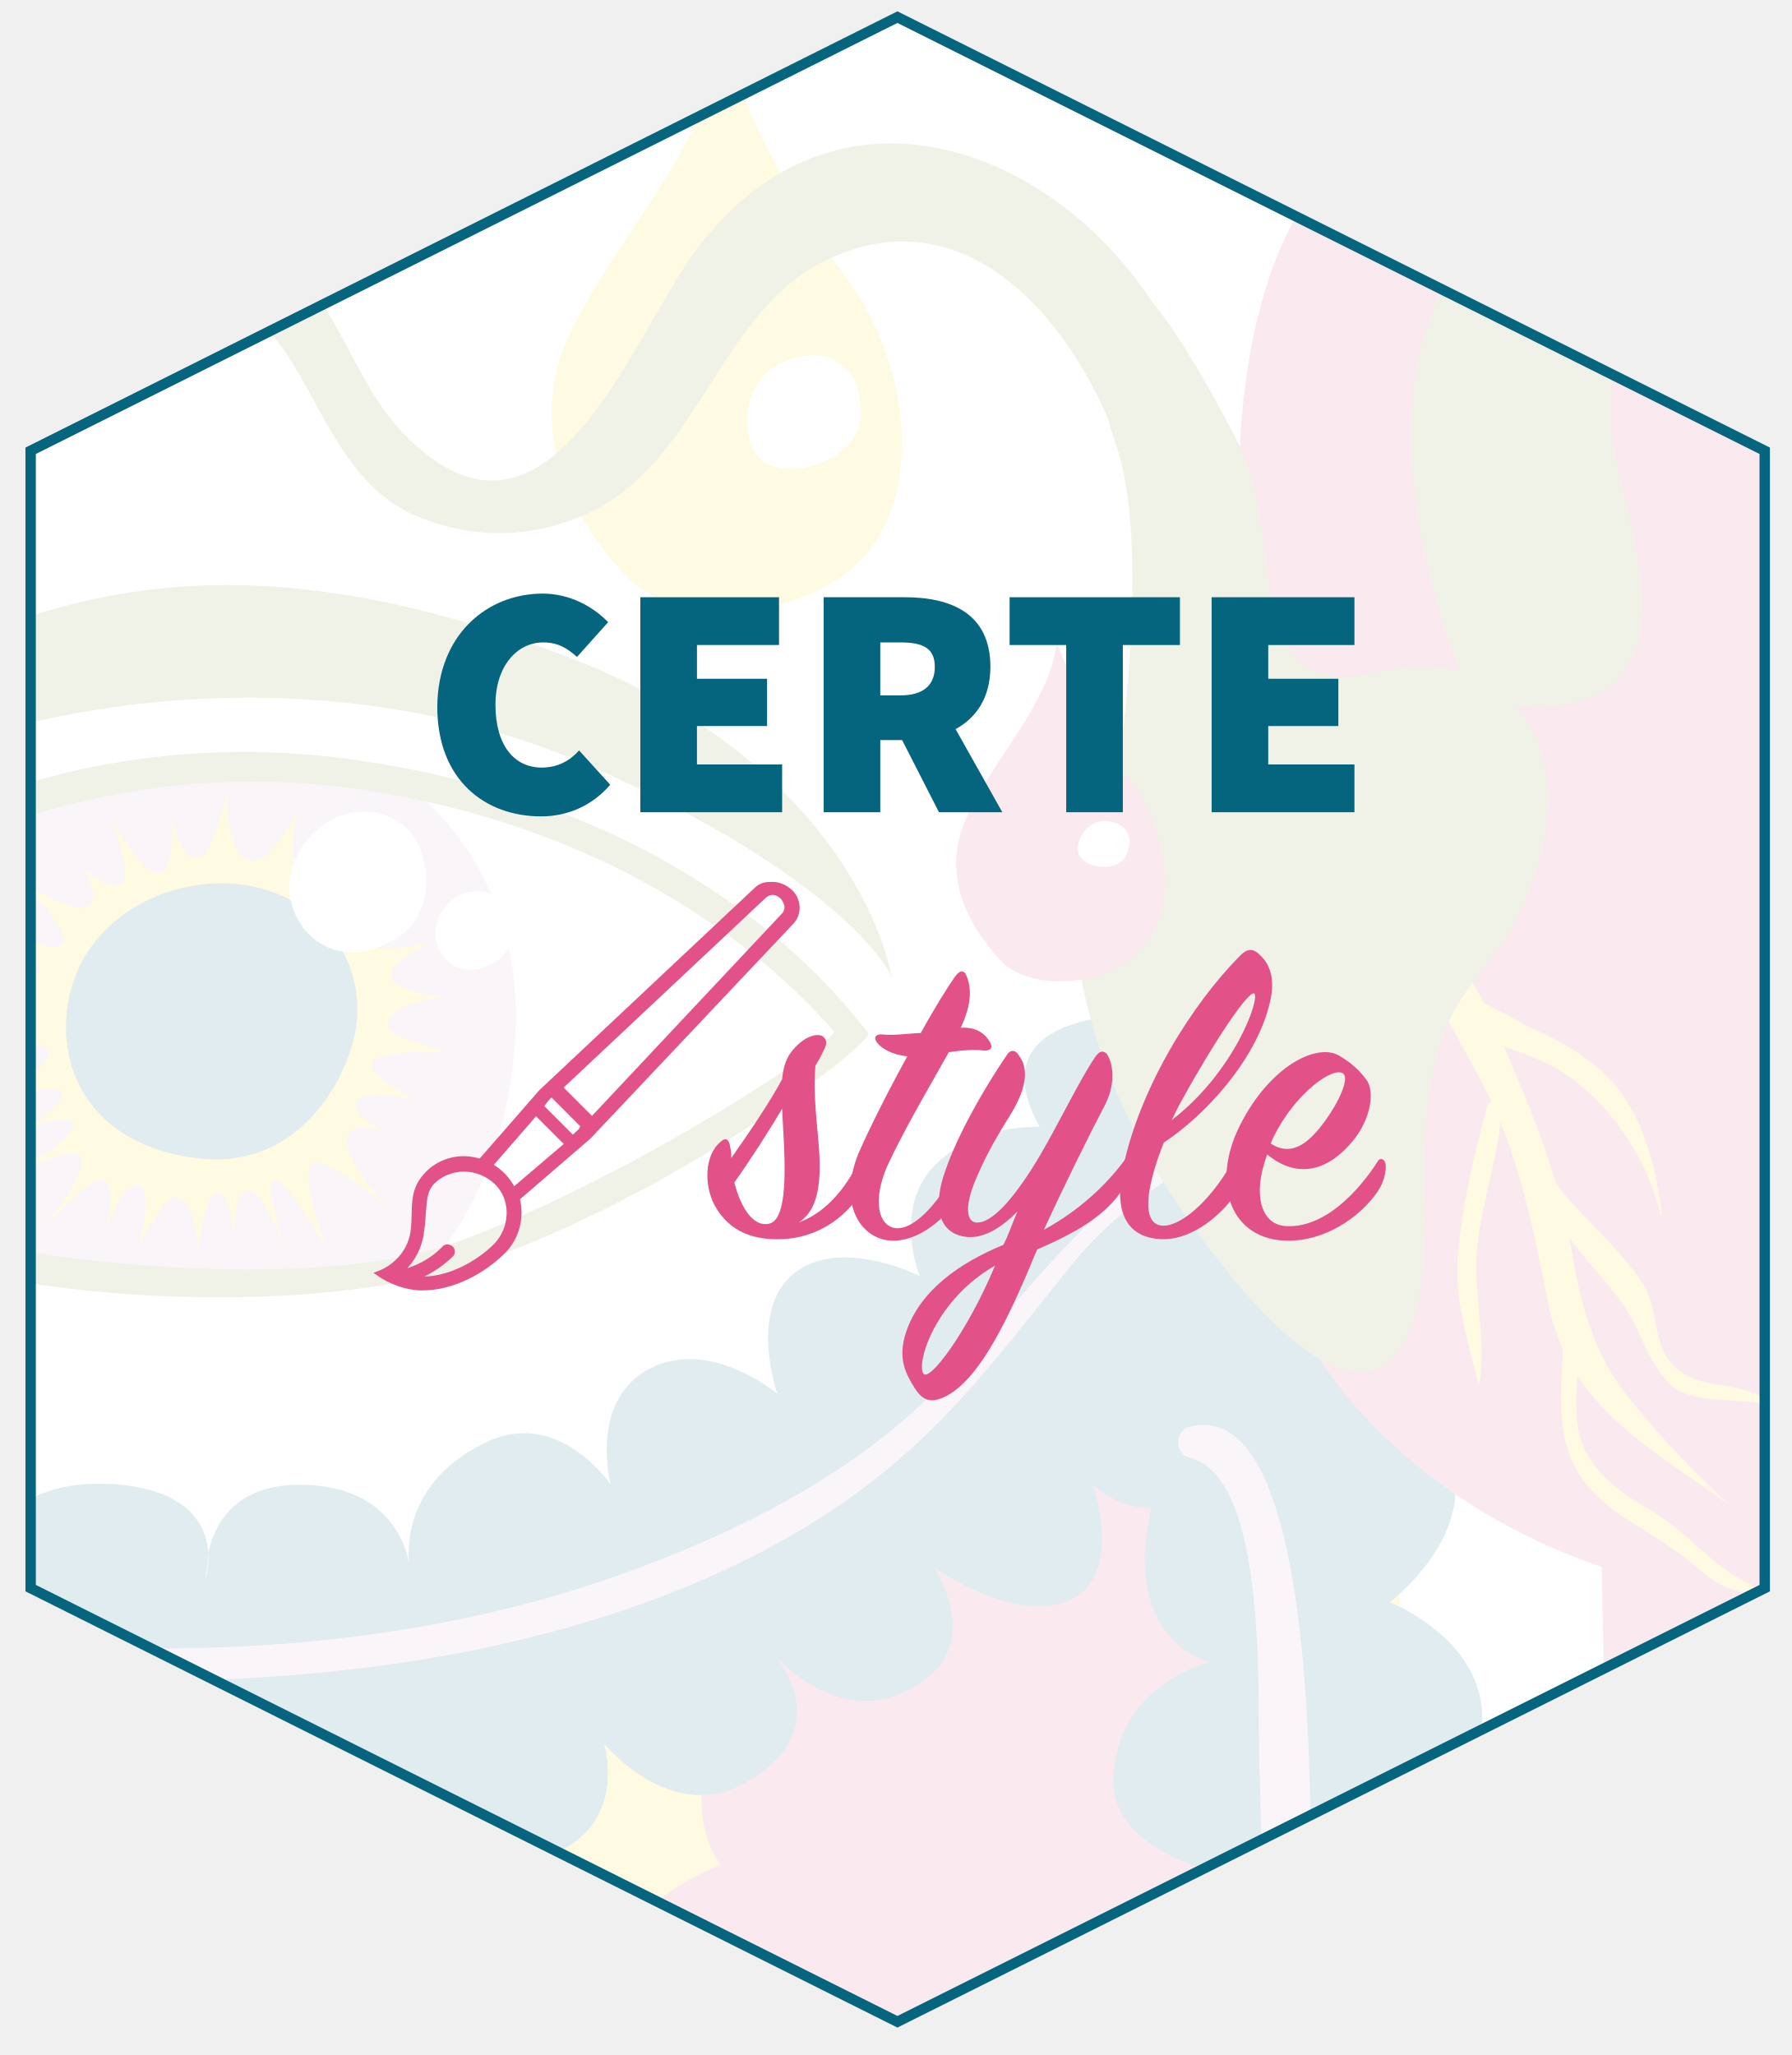
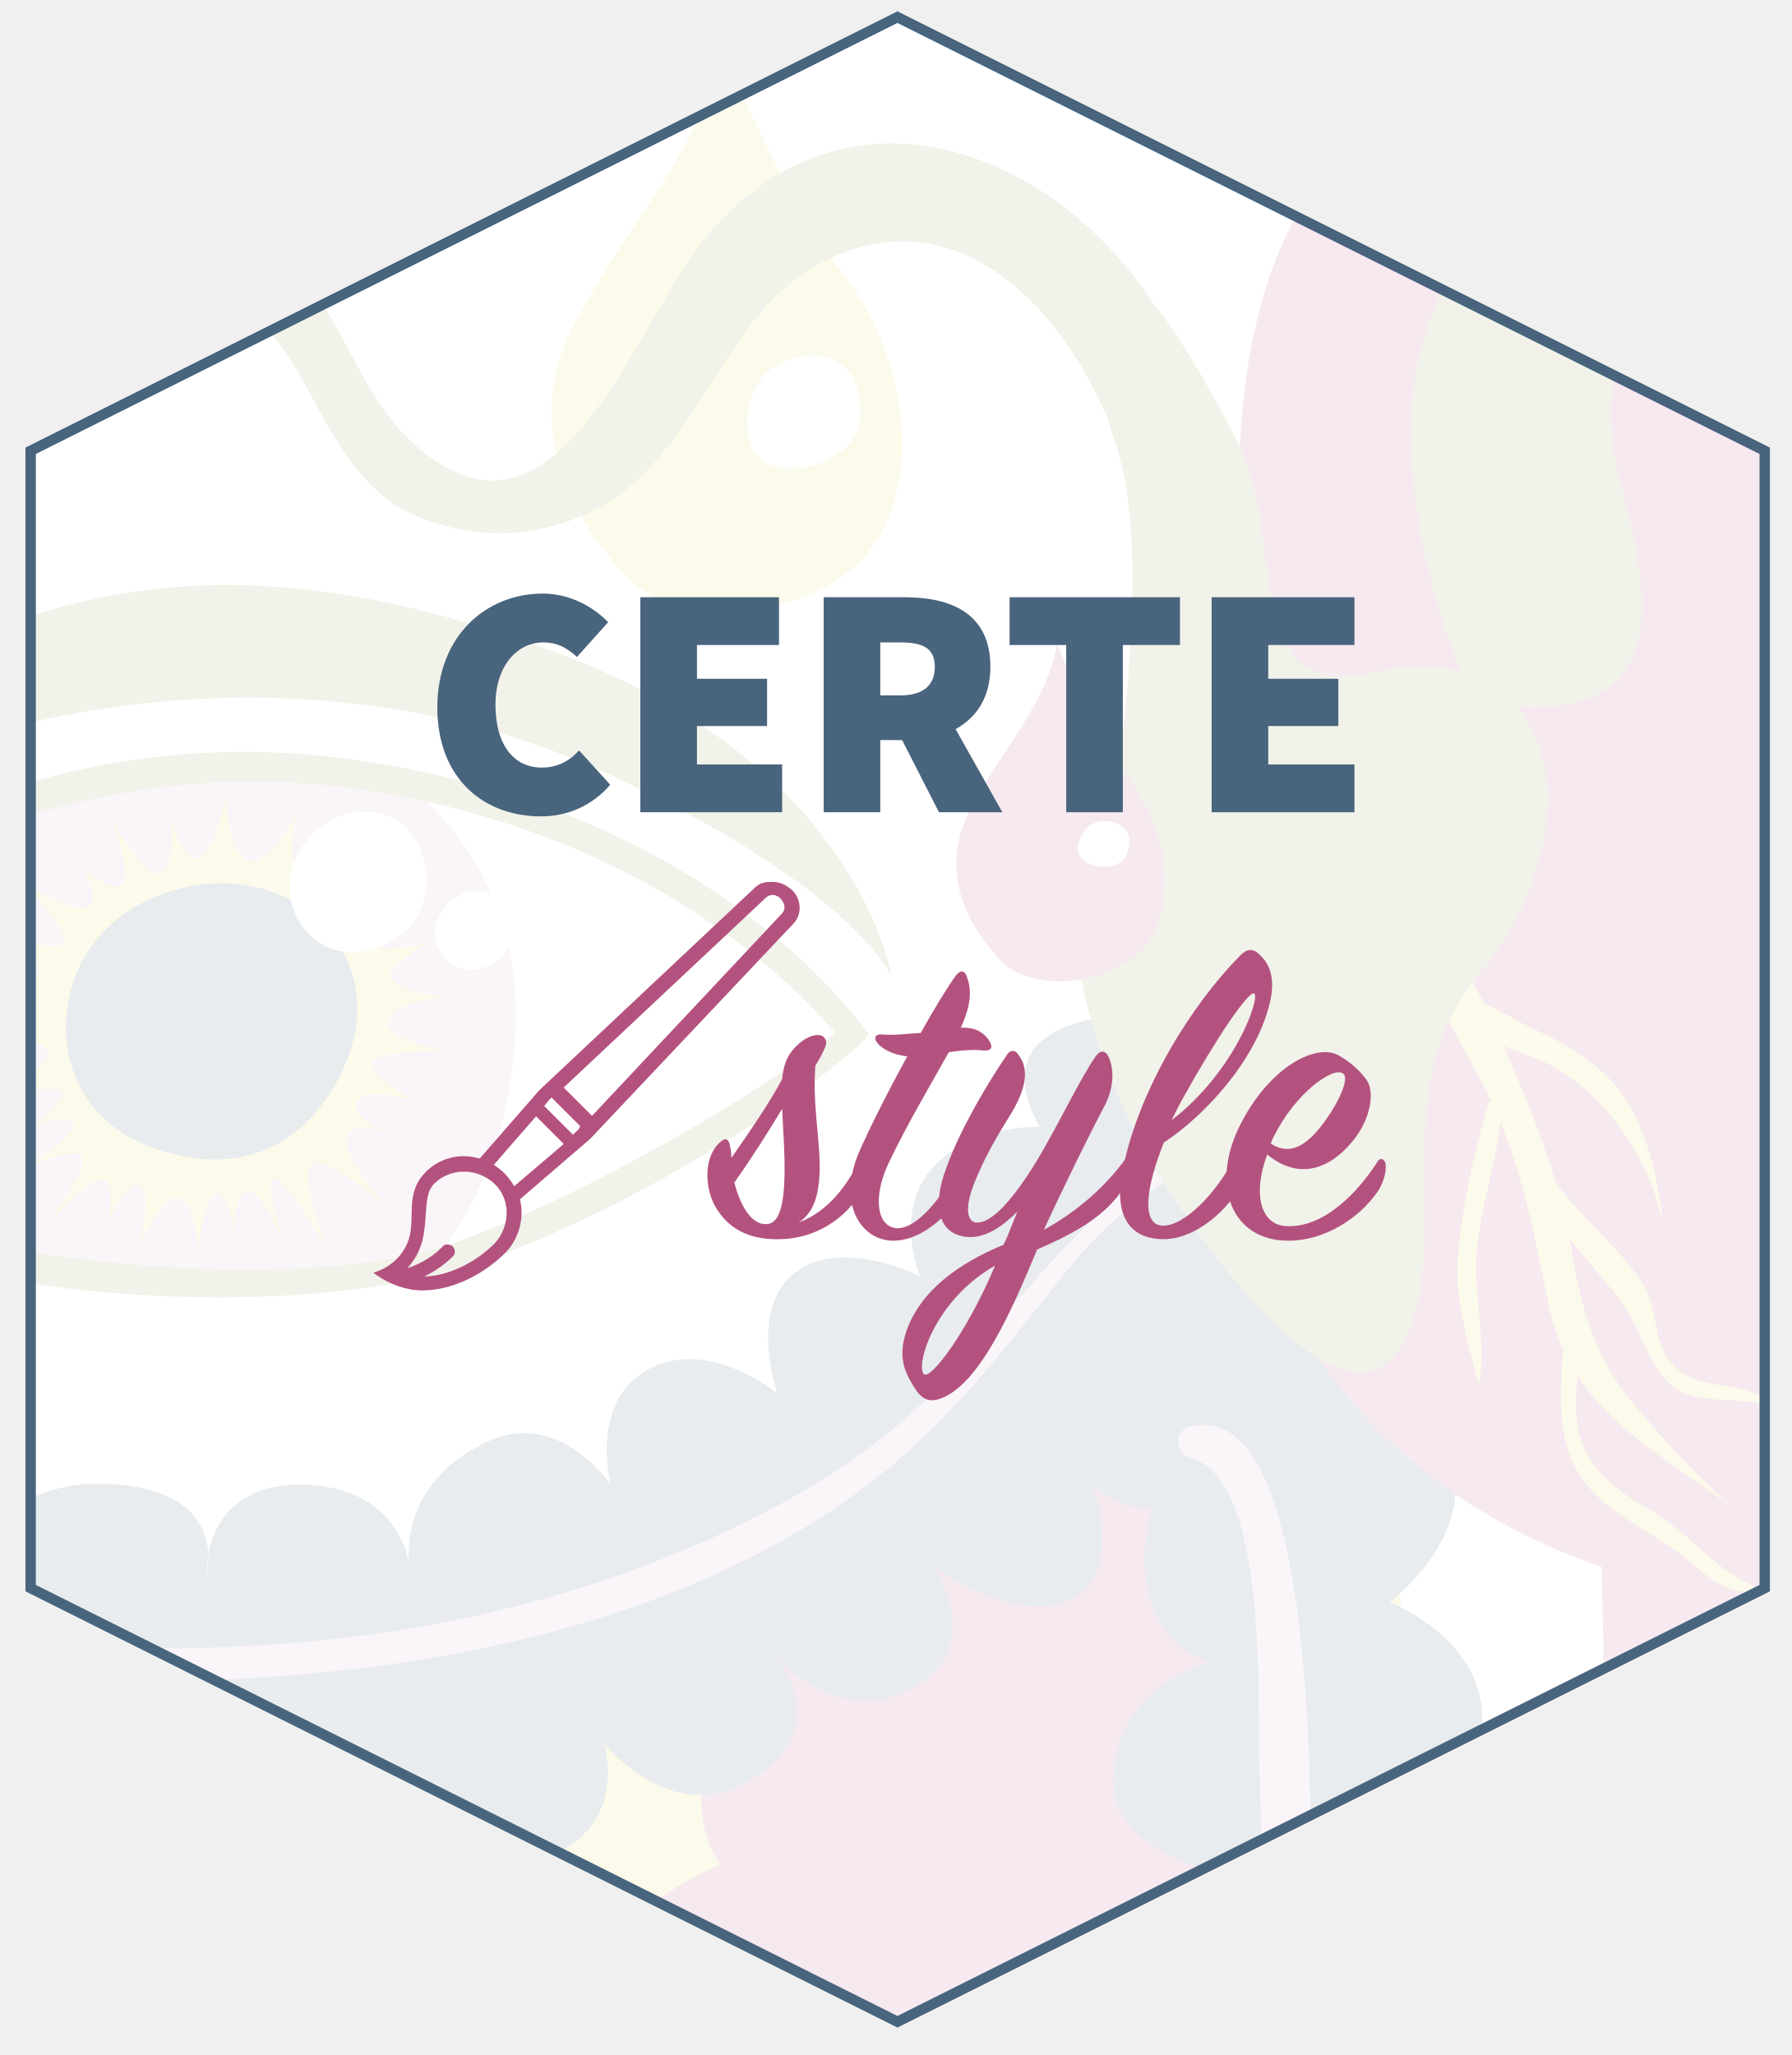
<svg xmlns="http://www.w3.org/2000/svg" xmlns:xlink="http://www.w3.org/1999/xlink" version="1.1" id="Layer_1" x="0px" y="0px" viewBox="0 0 345 395.7" style="enable-background:new 0 0 345 395.7;" xml:space="preserve">
  <style type="text/css">
	.st0{fill:#FFFFFF;}
	.st1{clip-path:url(#SVGID_4_);}
- 	.st2{clip-path:url(#SVGID_6_);fill:#E25289;}
- 	.st3{clip-path:url(#SVGID_8_);fill:#E25289;}
- 	.st4{clip-path:url(#SVGID_10_);fill:#FCE31B;}
- 	.st5{clip-path:url(#SVGID_12_);fill:#E25289;}
- 	.st6{clip-path:url(#SVGID_14_);fill:#05647E;}
- 	.st7{clip-path:url(#SVGID_16_);fill:#05647E;}
+ 	.st2{clip-path:url(#SVGID_6_);fill:#B4527F;}
+ 	.st3{clip-path:url(#SVGID_8_);fill:#B4527F;}
+ 	.st4{clip-path:url(#SVGID_10_);fill:#E4D559;}
+ 	.st5{clip-path:url(#SVGID_12_);fill:#B4527F;}
+ 	.st6{clip-path:url(#SVGID_14_);fill:#49647D;}
+ 	.st7{clip-path:url(#SVGID_16_);fill:#49647D;}
	.st8{clip-path:url(#SVGID_18_);fill:#D5B1D3;}
- 	.st9{clip-path:url(#SVGID_20_);fill:#FCE31B;}
- 	.st10{clip-path:url(#SVGID_22_);fill:#E25289;}
- 	.st11{clip-path:url(#SVGID_24_);fill:#FCE31B;}
+ 	.st9{clip-path:url(#SVGID_20_);fill:#E4D559;}
+ 	.st10{clip-path:url(#SVGID_22_);fill:#B4527F;}
+ 	.st11{clip-path:url(#SVGID_24_);fill:#E4D559;}
	.st12{clip-path:url(#SVGID_26_);fill:#FFFFFF;}
- 	.st13{clip-path:url(#SVGID_28_);fill:#05647E;}
+ 	.st13{clip-path:url(#SVGID_28_);fill:#49647D;}
	.st14{clip-path:url(#SVGID_30_);fill:#FFFFFF;}
	.st15{clip-path:url(#SVGID_32_);fill:#FFFFFF;}
- 	.st16{clip-path:url(#SVGID_34_);fill:#FCE31B;}
- 	.st17{clip-path:url(#SVGID_36_);fill:#FCE31B;}
- 	.st18{clip-path:url(#SVGID_38_);fill:#FCE31B;}
- 	.st19{clip-path:url(#SVGID_40_);fill:#FCE31B;}
- 	.st20{clip-path:url(#SVGID_42_);fill:#FCE31B;}
- 	.st21{clip-path:url(#SVGID_44_);fill:#849741;}
- 	.st22{clip-path:url(#SVGID_46_);fill:#849741;}
- 	.st23{clip-path:url(#SVGID_48_);fill:#849741;}
- 	.st24{clip-path:url(#SVGID_50_);fill:#05647E;}
- 	.st25{clip-path:url(#SVGID_52_);fill:#05647E;}
- 	.st26{clip-path:url(#SVGID_54_);fill:#05647E;}
+ 	.st16{clip-path:url(#SVGID_34_);fill:#E4D559;}
+ 	.st17{clip-path:url(#SVGID_36_);fill:#E4D559;}
+ 	.st18{clip-path:url(#SVGID_38_);fill:#E4D559;}
+ 	.st19{clip-path:url(#SVGID_40_);fill:#E4D559;}
+ 	.st20{clip-path:url(#SVGID_42_);fill:#E4D559;}
+ 	.st21{clip-path:url(#SVGID_44_);fill:#93984C;}
+ 	.st22{clip-path:url(#SVGID_46_);fill:#93984C;}
+ 	.st23{clip-path:url(#SVGID_48_);fill:#93984C;}
+ 	.st24{clip-path:url(#SVGID_50_);fill:#49647D;}
+ 	.st25{clip-path:url(#SVGID_52_);fill:#49647D;}
+ 	.st26{clip-path:url(#SVGID_54_);fill:#49647D;}
	.st27{clip-path:url(#SVGID_56_);fill:#D5B1D3;}
	.st28{clip-path:url(#SVGID_58_);fill:#D5B1D3;}
- 	.st29{clip-path:url(#SVGID_60_);fill:#849741;}
- 	.st30{clip-path:url(#SVGID_62_);fill:#E25289;}
+ 	.st29{clip-path:url(#SVGID_60_);fill:#93984C;}
+ 	.st30{clip-path:url(#SVGID_62_);fill:#B4527F;}
	.st31{clip-path:url(#SVGID_64_);fill:#FFFFFF;}
	.st32{display:none;}
	.st33{display:inline;}
	.st34{display:none;opacity:0.9;clip-path:url(#SVGID_66_);fill:#FFFFFF;enable-background:new    ;}
	.st35{opacity:0.875;clip-path:url(#SVGID_68_);fill:#FFFFFF;enable-background:new    ;}
- 	.st36{fill:none;stroke:#05647E;stroke-width:2;stroke-miterlimit:10;}
- 	.st37{fill:#05647E;}
- 	.st38{fill-rule:evenodd;clip-rule:evenodd;fill:#E25289;stroke:#E25289;stroke-width:0.75;stroke-miterlimit:10;}
- 	.st39{fill:#E25289;}
+ 	.st36{fill:none;stroke:#49647D;stroke-width:2;stroke-miterlimit:10;}
+ 	.st37{fill:#49647D;}
+ 	.st38{fill-rule:evenodd;clip-rule:evenodd;fill:#B4527F;stroke:#B4527F;stroke-width:0.75;stroke-miterlimit:10;}
+ 	.st39{fill:#B4527F;}
</style>
  <g>
    <g>
      <polygon id="SVGID_1_" class="st0" points="172.8,3.3 339.8,86.8 339.8,305.8 172.8,389.3 5.9,305.8 5.9,86.8   " />
    </g>
    <g>
      <g>
        <g>
          <defs>
            <polygon id="SVGID_3_" points="172.8,3.3 339.8,86.8 339.8,305.8 172.8,389.3 5.9,305.8 5.9,86.8      " />
          </defs>
          <clipPath id="SVGID_4_">
            <use xlink:href="#SVGID_3_" style="overflow:visible;" />
          </clipPath>
          <g id="logo" class="st1">
            <g>
              <g>
                <g>
                  <defs>
                    <rect id="SVGID_5_" x="3.9" y="14.4" width="337.3" height="386" />
                  </defs>
                  <clipPath id="SVGID_6_">
                    <use xlink:href="#SVGID_5_" style="overflow:visible;" />
                  </clipPath>
                  <path class="st2" d="M306.1,19.6" />
                </g>
              </g>
            </g>
            <g>
              <g>
                <g>
                  <defs>
                    <rect id="SVGID_7_" x="3.9" y="14.4" width="337.3" height="386" />
                  </defs>
                  <clipPath id="SVGID_8_">
                    <use xlink:href="#SVGID_7_" style="overflow:visible;" />
                  </clipPath>
                  <path class="st3" d="M306.1,19.6c0.7,3.3,5.8,3.2,6.6,0" />
                </g>
              </g>
            </g>
            <g>
              <g>
                <g>
                  <defs>
                    <rect id="SVGID_9_" x="3.9" y="14.4" width="337.3" height="386" />
                  </defs>
                  <clipPath id="SVGID_10_">
                    <use xlink:href="#SVGID_9_" style="overflow:visible;" />
                  </clipPath>
                  <path class="st4" d="M254.3,271.6c-26.4-12.8-106.2,18.5-135.2,26.2C93.7,304.6,49.7,329.2,3.9,328v62.1h266.3          C269.8,344.1,276.1,282.1,254.3,271.6" />
                </g>
              </g>
            </g>
            <g>
              <g>
                <g>
                  <defs>
                    <rect id="SVGID_11_" x="3.9" y="14.4" width="337.3" height="386" />
                  </defs>
                  <clipPath id="SVGID_12_">
                    <use xlink:href="#SVGID_11_" style="overflow:visible;" />
                  </clipPath>
                  <path class="st5" d="M222.7,266.2c-35.1-20.8-96.2-3.3-73.9,52c0,0-22.3,22.3-10.1,40.9c-10.7,4.2-23.1,14-33.5,31.1h8.1          h35.2h94.8C257.4,344.2,253.4,284.4,222.7,266.2" />
                </g>
              </g>
            </g>
            <g>
              <g>
                <g>
                  <defs>
                    <rect id="SVGID_13_" x="3.9" y="14.4" width="337.3" height="386" />
                  </defs>
                  <clipPath id="SVGID_14_">
                    <use xlink:href="#SVGID_13_" style="overflow:visible;" />
                  </clipPath>
                  <path class="st6" d="M272.7,380.7c0,0,15.5-4.4,12.7-16.9s-12.7-16.2-12.7-16.2s14-4.8,12.6-18.8          c-1.4-13.9-17.7-20.3-17.7-20.3s14.8-11.1,12.4-24.9c-2.3-13.8-17.8-14.7-17.8-14.7c5.3-6.9,20.2-9.5-6.1-35.1          c-20.6-20-23.3-0.7-30.7,4.4c-7.4,5.1,0,27.5,0,27.5l-5,32.7C219.8,317.6,233,320,233,320s-18.6,4.4-18.6,23.2          c0,12.7,18.9,17.1,18.9,17.1s-20.3,8-16.7,25.9c0.3,1.4,0.6,2.7,1.1,3.9h66.8C281,382.8,272.7,380.7,272.7,380.7" />
                </g>
              </g>
            </g>
            <g>
              <g>
                <g>
                  <defs>
                    <rect id="SVGID_15_" x="3.9" y="14.4" width="337.3" height="386" />
                  </defs>
                  <clipPath id="SVGID_16_">
                    <use xlink:href="#SVGID_15_" style="overflow:visible;" />
                  </clipPath>
                  <path class="st7" d="M15.6,352c0,0,7.6,30.7,27.7,1.2c0,0,2.9,13.7,18.8,11.1c20.4-3.4,18.7-16.7,18.7-16.7          s5.2,14,20.5,10.9c20.8-4.1,15-22.8,15-22.8s12.8,15.9,27.4,7.5c16.1-9.3,8-21.4,5.4-24.6c-0.4-0.5-0.7-0.8-0.7-0.8          s0.3,0.3,0.7,0.8c2.7,3,13.4,13.5,26.3,6.6c15-8,4.4-23.4,4.4-23.4s15.6,11.1,26.2,6.3c10.6-4.8,4.4-22.3,4.4-22.3          s12.9,13.4,27-5.9s0-34.3,0-34.3s20.8,6.6,27.9-12.4c7.2-19-21.1-56.5-47.1-37.7c0,0-30.3-0.6-18,21.5          c0,0-12.6-0.7-20.5,7.7c-7.8,8.4-2.6,21-2.6,21s-15.3-7.7-24.2-0.5c-8.9,7.1-3.2,23.2-3.2,23.2s-13-11-24.7-4.8          s-7.4,22.3-7.4,22.3s-9.8-14.6-23.5-8.4c-16,7.3-15.7,20.5-15.3,23.7c0.1,0.5,0.1,0.7,0.1,0.7s0-0.3-0.1-0.7          c-0.5-3.1-3.7-15.3-21.1-15.3c-12.6,0-16.4,7.7-17.6,13.1c0.2,2.8-0.5,4.9-0.5,4.9s-0.1-2.1,0.5-4.9          c-0.3-4.8-3.2-11.7-16.8-13.1C14.1,285,8,287.1,4,289.7v74.1C13,361.1,15.6,352,15.6,352" />
                </g>
              </g>
            </g>
            <g>
              <g>
                <g>
                  <defs>
                    <rect id="SVGID_17_" x="3.9" y="14.4" width="337.3" height="386" />
                  </defs>
                  <clipPath id="SVGID_18_">
                    <use xlink:href="#SVGID_17_" style="overflow:visible;" />
                  </clipPath>
                  <path class="st8" d="M32.8,248.1c3.3,0.2,6.6,0.4,9.8,0.6c9.2,0.2,18.2-0.9,27.2-2.3c1.6-1,3.4-1.6,5.4-1.6          c0.1,0,0.2,0,0.3,0c0.1,0,0.1,0,0.1,0c0.5-0.1,1.1-0.3,1.6-0.5c1.3-0.5,2.6-1,4-1.4c0.9-0.3,1.8-0.5,2.7-0.6          c10.5-12.8,15.4-30.5,15.4-46.9c0-18.9-8.1-33.3-19.3-43c-13.1-2-26.3-4-39.6-3.8c-10.1,0.2-19.9,1.6-29.8,3.7          c-2,0.4-4.4,0.7-6.8,1v91c2.9,0.1,5.7,0.3,8.5,0.8C19.2,246.4,25.9,247.6,32.8,248.1" />
                </g>
              </g>
            </g>
            <g>
              <g>
                <g>
                  <defs>
                    <rect id="SVGID_19_" x="3.9" y="14.4" width="337.3" height="386" />
                  </defs>
                  <clipPath id="SVGID_20_">
                    <use xlink:href="#SVGID_19_" style="overflow:visible;" />
                  </clipPath>
                  <path class="st9" d="M12,210.3c0.7,1.9-6.3,6.8-6.3,6.8s7-2.8,8.3-1c1.6,2.2-9.8,9.2-9.8,9.2s9.9-4.8,11.5-2.6          c1.5,2.2-7,13.6-7,13.6s8.3-9.6,11.1-9.1s0.8,9.1,0.8,9.1s3.4-9.2,6.3-8.1c2.5,1,0,11.3,0,11.3s4.9-9.2,6.9-9          c4.3,0.5,4.3,11,4.3,11s1.1-11.6,3.7-11.8c2.3-0.3,3.2,7.7,3.2,7.7s0.2-7.7,2.6-8.2c2.7-0.6,7.3,11.2,7.3,11.2          s-4-12-2.3-13.3c1.8-1.2,10.3,13.3,10.3,13.3s-5-13-3.1-16s14.8,8.1,14.8,8.1s-9.1-9.9-7.7-13.7c1.1-3.1,6.3-1.2,8.2-0.3          c-2.1-1-7.8-4-6.3-6.5c1.8-3,11.1,0,11.1,0s-9-4.9-8.3-7.3c0.8-2.8,14.6-2.1,14.6-2.1s-11.5-2.9-11.5-5          c0-5,11.5-5.6,11.5-5.6s-9.9-0.6-11.1-4.1c-0.6-2,7.6-6.4,7.6-6.4S72,184,71,181.5c-1.4-3.6,7.6-16.1,7.6-16.1          s-7.7,8-11.7,6.6c-3.9-1.3,1.1-15.7,1.1-15.7s-6.5,13.1-9.8,11.3s-1.5-7.1-1-11.3c0,0-5.6,11.3-9.6,9.3s-4-12.9-4-12.9          s-2.3,11.7-5.4,12.5c-3.1,0.8-5.2-7.5-5.2-7.5s0.8,10-2.3,10.5c-3,0.5-9.3-10.5-9.3-10.5s4,10.5,2.3,12.5          c-1.8,2-7.6-2.8-7.6-2.8s3.3,5.3,1,7.1s-12.3-4.3-12.3-4.3s9.1,9.6,7.3,11.6c-1.1,1.2-5.2-0.1-8.1-1.3v1.6          c1.8,1.9,3.7,4.1,3.4,5.1c-0.2,0.7-1.7,1.1-3.4,1.5v2.7c1.7,0.6,3.1,1.3,3.1,1.8c-0.1,0.7-1.4,1.5-3.1,2.2v4.6          c2.9,0.6,5.3,1.5,5.3,2.7c0.1,1.8-2.4,3.7-5.3,5.3v2.2C7.9,209.6,11.6,209.3,12,210.3" />
                </g>
              </g>
            </g>
            <g>
              <g>
                <g>
                  <defs>
                    <rect id="SVGID_21_" x="3.9" y="14.4" width="337.3" height="386" />
                  </defs>
                  <clipPath id="SVGID_22_">
                    <use xlink:href="#SVGID_21_" style="overflow:visible;" />
                  </clipPath>
                  <path class="st10" d="M237.3,19.2c4.2,7.6,7.9,15.3,12.2,22.6c-13.4,23.9-10.7,58.9-10.7,58.9c7.4,62.8,43,69.4,43,69.4          c2.9,28.4-35,76.3-35,76.3c5.3,18.9,27.4,43.8,61.6,55.3c0.3,13.8,1.1,49.4,1.5,88.4h31.2V60.6          C330.7,38.3,308.2,20.5,286,20" />
                </g>
              </g>
            </g>
            <g>
              <g>
                <g>
                  <defs>
                    <rect id="SVGID_23_" x="3.9" y="14.4" width="337.3" height="386" />
                  </defs>
                  <clipPath id="SVGID_24_">
                    <use xlink:href="#SVGID_23_" style="overflow:visible;" />
                  </clipPath>
                  <path class="st11" d="M138.8,8.6c0,0,11.3,28.6,23.2,43.6s16.1,38.9,6,53s-37.4,16.7-47.7,5.5s-19.8-28.3-10-47.7          C120.2,43.6,135.9,28.2,138.8,8.6" />
                </g>
              </g>
            </g>
            <g>
              <g>
                <g>
                  <defs>
                    <rect id="SVGID_25_" x="3.9" y="14.4" width="337.3" height="386" />
                  </defs>
                  <clipPath id="SVGID_26_">
                    <use xlink:href="#SVGID_25_" style="overflow:visible;" />
                  </clipPath>
                  <path class="st12" d="M150,70.1c-7.8,3.9-7.8,16.6-2.2,19.2c7,3.2,17.4-2.1,17.9-8.6C166.4,70.1,158.9,65.7,150,70.1" />
                </g>
              </g>
            </g>
            <g>
              <g>
                <g>
                  <defs>
                    <rect id="SVGID_27_" x="3.9" y="14.4" width="337.3" height="386" />
                  </defs>
                  <clipPath id="SVGID_28_">
                    <use xlink:href="#SVGID_27_" style="overflow:visible;" />
                  </clipPath>
                  <path class="st13" d="M52,171.6c-13.7-4.8-33.9,1.9-38.4,19.2c-3.7,14.5,3.9,30.1,25,32.3c17,1.8,26.7-12,29.5-23          C70.9,189.1,65.5,176.3,52,171.6" />
                </g>
              </g>
            </g>
            <g>
              <g>
                <g>
                  <defs>
                    <rect id="SVGID_29_" x="3.9" y="14.4" width="337.3" height="386" />
                  </defs>
                  <clipPath id="SVGID_30_">
                    <use xlink:href="#SVGID_29_" style="overflow:visible;" />
                  </clipPath>
                  <path class="st14" d="M66.9,156.7c-6.9,1.7-13.3,9.9-10.5,18.2c2.4,6.9,9.7,11.2,18.9,6.4c7.4-3.9,7.7-12.1,5.8-17.4          C79.4,158.8,73.7,155,66.9,156.7" />
                </g>
              </g>
            </g>
            <g>
              <g>
                <g>
                  <defs>
                    <rect id="SVGID_31_" x="3.9" y="14.4" width="337.3" height="386" />
                  </defs>
                  <clipPath id="SVGID_32_">
                    <use xlink:href="#SVGID_31_" style="overflow:visible;" />
                  </clipPath>
                  <path class="st15" d="M90.1,171.8c-3.9,1-7.5,5.6-5.9,10.2c1.3,3.9,5.4,6.3,10.6,3.6c4.2-2.2,4.3-6.8,3.3-9.7          C97,173,93.9,170.9,90.1,171.8" />
                </g>
              </g>
            </g>
            <g>
              <g>
                <g>
                  <defs>
                    <rect id="SVGID_33_" x="3.9" y="14.4" width="337.3" height="386" />
                  </defs>
                  <clipPath id="SVGID_34_">
                    <use xlink:href="#SVGID_33_" style="overflow:visible;" />
                  </clipPath>
                  <path class="st16" d="M332.8,289.6c-6.7-6.1-12.8-12.7-18.6-19.7c-7.2-8.6-9.8-18.3-11.6-29.2c-1.9-11.4-5.9-22.4-10.4-33          c-3.9-9.2-8.3-21-16.1-27.6c-1.5-1.3-3.6,0.2-3.1,2c2.9,11.8,11.3,22.5,15.9,33.9c4.6,11.4,6.8,22.9,9.2,34.9          c4.1,20.1,19.5,27.7,34.6,38.7C332.8,289.8,332.9,289.7,332.8,289.6" />
                </g>
              </g>
            </g>
            <g>
              <g>
                <g>
                  <defs>
                    <rect id="SVGID_35_" x="3.9" y="14.4" width="337.3" height="386" />
                  </defs>
                  <clipPath id="SVGID_36_">
                    <use xlink:href="#SVGID_35_" style="overflow:visible;" />
                  </clipPath>
                  <path class="st17" d="M320,233.8c-1.2-9.7-4.1-21.2-12-27.9c-3.6-3.1-7.4-5.3-11.7-7.3c-5.2-2.4-10.1-5.6-15.4-7.7          c-1.8-0.7-3.4,1-2.4,2.7c3.5,6.1,11.9,7.9,17.9,10.5c11.3,4.8,20.7,17.8,23.3,29.8C319.7,234,320,233.9,320,233.8" />
                </g>
              </g>
            </g>
            <g>
              <g>
                <g>
                  <defs>
                    <rect id="SVGID_37_" x="3.9" y="14.4" width="337.3" height="386" />
                  </defs>
                  <clipPath id="SVGID_38_">
                    <use xlink:href="#SVGID_37_" style="overflow:visible;" />
                  </clipPath>
                  <path class="st18" d="M294.5,220c0.4,12.5,10.3,21,17.4,30.3c3.9,5.1,4.9,11.2,9.4,16c3.8,4.1,12.9,2.9,17.5,3.9          c0.7,0.2,1.1-0.9,0.4-1.2c-5.9-3.4-12.7-0.9-17.7-6.9c-3.2-3.9-2.3-10.5-5.1-14.8c-6.5-9.9-16.8-16.2-21.5-27.4          C294.8,219.7,294.5,219.8,294.5,220" />
                </g>
              </g>
            </g>
            <g>
              <g>
                <g>
                  <defs>
                    <rect id="SVGID_39_" x="3.9" y="14.4" width="337.3" height="386" />
                  </defs>
                  <clipPath id="SVGID_40_">
                    <use xlink:href="#SVGID_39_" style="overflow:visible;" />
                  </clipPath>
                  <path class="st19" d="M301.1,256.5c-0.5,13.4-2.9,24.7,9,33.8c5.2,4,11,6.6,16,11c3.2,2.8,6.6,5.4,10.9,5.2          c0.7,0,0.9-1,0.3-1.3c-7.2-3.1-12.1-10-19-14.1c-4.8-2.8-9-5.4-12.1-10.1c-4.8-7.1-1.7-16.8-2-24.7          C304.1,254.3,301.2,254.6,301.1,256.5" />
                </g>
              </g>
            </g>
            <g>
              <g>
                <g>
                  <defs>
                    <rect id="SVGID_41_" x="3.9" y="14.4" width="337.3" height="386" />
                  </defs>
                  <clipPath id="SVGID_42_">
                    <use xlink:href="#SVGID_41_" style="overflow:visible;" />
                  </clipPath>
                  <path class="st20" d="M284.8,266.7c1.6-9-1.4-18-0.3-27.2c1-8.9,4.3-17.4,4.6-26.4c0.1-1.6-2.3-1.6-2.7-0.2          c-2.6,9.4-4.9,19.4-5.7,29.1c-0.7,8.1,2.1,16.9,4,24.7C284.7,266.7,284.8,266.7,284.8,266.7" />
                </g>
              </g>
            </g>
            <g>
              <g>
                <g>
                  <defs>
                    <rect id="SVGID_43_" x="3.9" y="14.4" width="337.3" height="386" />
                  </defs>
                  <clipPath id="SVGID_44_">
                    <use xlink:href="#SVGID_43_" style="overflow:visible;" />
                  </clipPath>
                  <path class="st21" d="M341.1-22.3c-2.5,1.9-8,5.9-11.4,9C309.1,5.4,286.8,26.4,274.5,64c-9.5,29.1,8,70.8,9.8,71.1          c46.3,8.2,29.3-32.1,26.5-47.9c-4.1-23.4,12.6-52.7,30.3-72.9v-33.7L341.1-22.3z" />
                </g>
              </g>
            </g>
            <g>
              <g>
                <g>
                  <defs>
                    <rect id="SVGID_45_" x="3.9" y="14.4" width="337.3" height="386" />
                  </defs>
                  <clipPath id="SVGID_46_">
                    <use xlink:href="#SVGID_45_" style="overflow:visible;" />
                  </clipPath>
                  <path class="st22" d="M116.8,148.9c47.8,22.1,54.9,39.2,54.9,39.2s-6.2-40.4-63.4-62c-50.3-19-81-14.5-104.3-6.9v20.4          C32.3,132.6,75.6,129.9,116.8,148.9" />
                </g>
              </g>
            </g>
            <g>
              <g>
                <g>
                  <defs>
                    <rect id="SVGID_47_" x="3.9" y="14.4" width="337.3" height="386" />
                  </defs>
                  <clipPath id="SVGID_48_">
                    <use xlink:href="#SVGID_47_" style="overflow:visible;" />
                  </clipPath>
                  <path class="st23" d="M95.1,242.1c38.9-14.4,73.7-42,72.1-43.2c-1.5-1.2-28.3-42.3-98.2-52.5c-24.8-3.6-46.6-0.8-65.1,4.8          v6.4c18.4-5.9,40.6-9.2,65.4-5.6c62.1,9.1,90,45.6,91.3,46.6c1.3,1.1-37.6,27.6-72.2,40.4c-19.7,7.3-54.9,6.6-84.6,1.8v6          C35,251.8,71.7,250.8,95.1,242.1" />
                </g>
              </g>
            </g>
            <g>
              <g>
                <g>
                  <defs>
                    <rect id="SVGID_49_" x="3.9" y="14.4" width="337.3" height="386" />
                  </defs>
                  <clipPath id="SVGID_50_">
                    <use xlink:href="#SVGID_49_" style="overflow:visible;" />
                  </clipPath>
                  <path class="st24" d="M39.5,303.7c0,0,0.7-2.1,0.5-4.9C39.4,301.6,39.5,303.7,39.5,303.7" />
                </g>
              </g>
            </g>
            <g>
              <g>
                <g>
                  <defs>
                    <rect id="SVGID_51_" x="3.9" y="14.4" width="337.3" height="386" />
                  </defs>
                  <clipPath id="SVGID_52_">
                    <use xlink:href="#SVGID_51_" style="overflow:visible;" />
                  </clipPath>
                  <path class="st25" d="M149.1,318.6c-0.4-0.5-0.7-0.8-0.7-0.8S148.6,318.1,149.1,318.6" />
                </g>
              </g>
            </g>
            <g>
              <g>
                <g>
                  <defs>
                    <rect id="SVGID_53_" x="3.9" y="14.4" width="337.3" height="386" />
                  </defs>
                  <clipPath id="SVGID_54_">
                    <use xlink:href="#SVGID_53_" style="overflow:visible;" />
                  </clipPath>
                  <path class="st26" d="M78.8,301.1c0,0.5,0.1,0.7,0.1,0.7S78.9,301.6,78.8,301.1" />
                </g>
              </g>
            </g>
            <g>
              <g>
                <g>
                  <defs>
                    <rect id="SVGID_55_" x="3.9" y="14.4" width="337.3" height="386" />
                  </defs>
                  <clipPath id="SVGID_56_">
                    <use xlink:href="#SVGID_55_" style="overflow:visible;" />
                  </clipPath>
                  <path class="st27" d="M73.6,320.7c33.4-4.5,69.7-15.5,96.3-37c14.4-11.6,24.5-25.3,36-39.6c5.4-6.7,11.8-12.3,19-17          c14.7-9.7,24.9-2.6,35.4,8.3c1.7,1.8,4.1-0.5,3.2-2.5c-12.3-26.1-38.6-12-53.8,2.6c-12.7,12.2-22.5,26.6-36,38.2          c-15.8,13.5-35.4,22.8-54.8,29.7c-36.7,12.9-76.2,15.9-114.9,13v6.5C27.1,324.4,50.4,323.8,73.6,320.7" />
                </g>
              </g>
            </g>
            <g>
              <g>
                <g>
                  <defs>
                    <rect id="SVGID_57_" x="3.9" y="14.4" width="337.3" height="386" />
                  </defs>
                  <clipPath id="SVGID_58_">
                    <use xlink:href="#SVGID_57_" style="overflow:visible;" />
                  </clipPath>
                  <path class="st28" d="M229.1,274.7c-3,0.7-3,5.3,0,6c15.4,3.8,12.9,48.2,13.4,59.9c0.6,16.5,0.6,33,0.4,49.5h8.9          C253.4,347.2,253.7,268.6,229.1,274.7" />
                </g>
              </g>
            </g>
            <g>
              <g>
                <g>
                  <defs>
                    <rect id="SVGID_59_" x="3.9" y="14.4" width="337.3" height="386" />
                  </defs>
                  <clipPath id="SVGID_60_">
                    <use xlink:href="#SVGID_59_" style="overflow:visible;" />
                  </clipPath>
                  <path class="st29" d="M57.7,72.2c5.8,10.2,11,22.5,22.8,27.3c11.1,4.5,22.6,4.2,33.4-1c20.4-10,24.5-37,43.3-47.4          c24.2-13.4,45.1,4.2,56.1,29.4c0.5,1.9,1.1,3.8,1.8,5.8c6.4,19.4,0.4,60.3,0.4,60.3c-18.3,25.9-4,63.6,12.9,87.7          c28.4,40.5,47.1,40.4,45.9-3.5c-1.2-43.7,12.5-37.6,20.6-60.6c10-28.1-5.3-46.7-30.5-40.7c-26.1,6.2-16.5-25.8-26.2-44.6          c-6.7-13-12.1-21.6-16.3-26.7c-19.6-29.9-60.6-45.5-87.4-10.7c-12.8,16.7-28.7,64.9-56.8,36c-10-10.4-12.4-25.4-24.3-34.8          c-10.8-8.5-27.8-9.2-39.9-3.5C10.1,46.8,7,48.7,4,50.8v23.1C22.3,56.3,41.3,43.5,57.7,72.2" />
                </g>
              </g>
            </g>
            <g>
              <g>
                <g>
                  <defs>
                    <rect id="SVGID_61_" x="3.9" y="14.4" width="337.3" height="386" />
                  </defs>
                  <clipPath id="SVGID_62_">
                    <use xlink:href="#SVGID_61_" style="overflow:visible;" />
                  </clipPath>
                  <path class="st30" d="M203.5,123.9c0,0,6.8,17.1,13.8,26c7.1,8.9,9.6,23.2,3.6,31.6c-6,8.4-22.3,10-28.4,3.3          c-6.1-6.7-11.8-16.8-5.9-28.4C192.4,144.7,201.8,135.5,203.5,123.9" />
                </g>
              </g>
            </g>
            <g>
              <g>
                <g>
                  <defs>
                    <rect id="SVGID_63_" x="3.9" y="14.4" width="337.3" height="386" />
                  </defs>
                  <clipPath id="SVGID_64_">
                    <use xlink:href="#SVGID_63_" style="overflow:visible;" />
                  </clipPath>
                  <path class="st31" d="M212.5,158.1c-3.7,0-6.1,5-4.4,7c2.1,2.5,7.1,2.4,8.5,0C218.8,161.2,216.8,158.1,212.5,158.1" />
                </g>
              </g>
            </g>
          </g>
        </g>
      </g>
    </g>
    <g class="st32">
      <g>
        <g class="st33">
          <defs>
            <polygon id="SVGID_65_" points="172.8,3.3 339.8,86.8 339.8,305.8 172.8,389.3 5.9,305.8 5.9,86.8      " />
          </defs>
          <clipPath id="SVGID_66_">
            <use xlink:href="#SVGID_65_" style="display:none;overflow:visible;" />
          </clipPath>
          <rect id="lower_opac" x="-0.6" y="281.2" class="st34" width="356" height="124.3" />
        </g>
      </g>
    </g>
    <g>
      <g>
        <g>
          <defs>
            <polygon id="SVGID_67_" points="172.8,3.3 339.8,86.8 339.8,305.8 172.8,389.3 5.9,305.8 5.9,86.8      " />
          </defs>
          <clipPath id="SVGID_68_">
            <use xlink:href="#SVGID_67_" style="overflow:visible;" />
          </clipPath>
          <rect id="upper_opac" x="4" y="3.3" class="st35" width="337.2" height="386.9" />
        </g>
      </g>
    </g>
    <g>
      <polygon id="SVGID_2_" class="st36" points="172.8,3.3 339.8,86.8 339.8,305.8 172.8,389.3 5.9,305.8 5.9,86.8   " />
    </g>
  </g>
  <g id="Certe">
    <path class="st37" d="M104.5,114.3c5.2,0,9.7,2.5,12.6,5.5l-6,6.7c-2-1.8-3.8-2.8-6.5-2.8c-5,0-9.2,4.5-9.2,12   c0,7.8,3.6,12.1,8.9,12.1c3.2,0,5.5-1.4,7.2-3.3l6,6.6c-3.5,4.1-8.3,6.1-13.3,6.1c-10.8,0-20-7-20-21.1   C84.3,122.2,93.8,114.3,104.5,114.3" />
    <polygon class="st37" points="123.3,115 150,115 150,124.2 134.2,124.2 134.2,130.7 147.7,130.7 147.7,139.8 134.2,139.8    134.2,147.2 150.6,147.2 150.6,156.4 123.3,156.4  " />
    <path class="st37" d="M180.8,156.4l-7.1-13.9h-4.2v13.9h-10.9V115h15.6c8.9,0,16.5,3.1,16.5,13.4c0,5.9-2.7,9.8-6.7,12l9,16H180.8z    M169.5,133.9h3.9c4.3,0,6.6-1.9,6.6-5.5c0-3.6-2.3-4.7-6.6-4.7h-3.9V133.9z" />
    <polygon class="st37" points="205.3,124.2 194.4,124.2 194.4,115 227.2,115 227.2,124.2 216.2,124.2 216.2,156.4 205.3,156.4  " />
    <polygon class="st37" points="233.3,115 260.8,115 260.8,124.2 244.2,124.2 244.2,130.7 257.7,130.7 257.7,139.8 244.2,139.8    244.2,147.2 260.8,147.2 260.8,156.4 233.3,156.4  " />
  </g>
  <path class="st38" d="M150.8,176.2l-36.8,39.2l-6-6l39.2-36.8c1.1-1,2.5-0.8,3.5,0.3C152.1,174.7,151.1,175.9,150.8,176.2z   M111.7,217.7l-1.4,1.3l-6-6l1.1-1.4l0.8-0.8l6,6L111.7,217.7z M98.9,229c-1-1.9-2.4-3.5-4.4-4.6l8.7-10l5.9,5.9L98.9,229z   M95.4,239.8c-3.2,3.2-8.6,6.4-14.3,6.4c-0.3,0-0.8,0-1.1,0l0,0l0,0c2.5-1.1,4.9-2.5,7-4.6c0.3-0.3,0.3-1.1-0.2-1.4  c-0.5-0.3-1.1-0.3-1.4,0.2c-2.4,2.4-5.2,3.8-8.4,4.6l0,0l0,0c2.4-1.9,4-4.9,4.3-8.1c0.2-1.1,0.2-1.9,0.3-3c0.2-2.5,0.2-4.6,1.7-6.2  c3.3-3.3,8.7-3.3,12.2,0c0.2,0.2,0.2,0.2,0.3,0.3C98.9,231.3,98.5,236.6,95.4,239.8z M148.2,170.2c-1.1,0-1.9,0.3-2.7,1.1  l-41.4,38.9l-11.6,13.3c-1.1-0.3-2.1-0.5-3.2-0.5c-2.7,0-5.4,1.1-7.3,3.2c-3,3.2-2.1,6.7-2.5,10.3c-0.3,4-3,7.3-6.8,8.7  c2.4,1.7,5.6,2.9,8.6,2.9c5.9,0,11.8-3.2,15.7-7.1c2.5-2.5,3.7-6.5,2.7-10.2l13.7-11.8l39.1-41.4c1.6-1.7,1.4-4.4-0.3-6l0,0  C150.9,170.5,149.7,170.1,148.2,170.2z" />
  <g>
    <path class="st39" d="M150.6,207.8c0.3-3.3,1.3-5.1,3.2-6.8c1.9-1.7,4-2.1,4.8-1.3c1,1,0.3,1.9-0.6,3.8c-0.3,0.5-0.6,1.1-1,1.7   c-0.6,8.1,1.1,14.9,0.8,21c-0.2,3.3-0.8,7.1-4,9.2c5.9-2.2,9.5-7.5,11.8-12.2c0.3-1,1.3-0.6,1.7,0c0.3,0.8,0.3,3-1.1,5.7   c-3.3,6-9.4,9.5-15.6,9.7c-5.1,0.2-10-1.1-13-6.5c-2.1-4-1.9-9.7,1.1-12.2c1.1-1,1.7-0.5,1.9,1c0.2,0.6,0.2,1.4,0.2,2.1   C144.3,218,148.2,212.3,150.6,207.8z M141.4,227.7c1.3,5.1,3.8,8.7,6.8,7.9c4.1-1.1,2.7-15.1,2.4-22.1   C147.9,218,144.8,222.9,141.4,227.7z" />
    <path class="st39" d="M169,200.9c-1-1.1-0.3-1.9,1-1.7c2.5,0.2,4.9-0.2,7.3-0.3c2.7-4.9,5.2-8.9,6.7-11c0.8-1.1,1.7-1.1,2.1,0   c1,2.5,1,5.4-1.1,10c3.3-0.2,4.8,1.4,5.6,2.7c0.6,1.1,0.3,1.7-1.1,1.7c-1.9-0.3-4.8,0-6.8,0.3c-3.3,5.9-8.4,14.5-11.8,21.8   c-2.9,6.5-1.9,11.8,1.7,12.1c4,0.2,8.9-6,12.2-12.5c0.5-1.1,1.4-1.1,1.9,0c0.3,1.4,0,3-1,4.9c-1.1,2.5-7,10.2-14,10   c-5.7-0.2-10.5-6.7-6.4-16.8c1.9-4.4,5.6-11.8,9.4-18.7C171.7,203.1,169.7,201.8,169,200.9z" />
    <path class="st39" d="M199.7,240.6c-4.9,11.8-11.1,26-18.6,28.7c-1.7,0.6-3.3,0.6-4.9-1.9c-1.7-2.7-3.5-5.7-1.7-11   c2.7-7.9,10.2-13.2,18.7-16.7c1-1.9,1.7-4.1,2.7-6.4c-2.7,2.7-6,5.1-9.5,4.9c-6.4-0.5-6.5-7-4.4-12.7c1.9-5.7,6.4-14.3,11.9-22.4   c0.6-1,1.6-1,2.2,0c2.1,2.7,1.6,6.5-1.7,11.8c-3.2,5.1-5.1,8.7-6.8,12.9c-1.7,4.3-1.6,7.3,0.3,7.6c3.3,0.3,7.9-5.4,12.4-13   c3.8-6.5,7.6-14.5,10.6-18.9c0.8-1.1,1.4-1.3,2.2-0.6c1.1,1.6,1.9,5.4-0.3,9.8c-2.7,5.1-7.9,15.6-11.8,24.1   c6.8-3.7,12.1-8.7,15.6-13.5c0.3-0.6,1.1-0.6,1.4,0.2c0.2,0.8-0.2,2.7-1.6,5.1C213,234.2,206.8,237.5,199.7,240.6z M177.8,264.5   c1.1,1.7,8.4-7.9,13.8-20.8C180.2,250.2,176.4,262.3,177.8,264.5z" />
    <path class="st39" d="M223.7,236c4.1,0.3,10.3-6,13.8-12.7c0.6-1.1,1.6-1.1,1.9,0c0.3,1.4,0.2,3.3-1,5.6c-1.1,2.7-7.6,10-14.8,9.7   c-6-0.2-9.4-4.4-7.3-14c3.3-15.4,13.3-31.3,22.4-40.5c1.3-1.4,2.5-1.6,3.8-0.3c2.5,2.2,3,5.6,1.9,9.7   c-2.7,10.8-12.5,21.4-20.3,26.5C220.7,228.5,219.7,235.6,223.7,236z M241.5,191.3c-1.1-0.6-7.6,9.1-13.8,20.3   c-0.8,1.4-1.4,2.7-2.1,4.1C237.8,206.3,242.7,192.1,241.5,191.3z" />
    <path class="st39" d="M247.8,236.1c7.3,0.3,13.8-6.7,17.5-12.5c0.3-0.6,1.1-0.6,1.4,0.2c0.3,0.6,0.2,3.2-1.4,5.6   c-3.7,5.4-10.5,9.5-17.1,9.5C237,239,233,228,238.8,216.6c5.7-11.3,14.8-15.9,19.1-13.3c2.2,1.3,3.8,2.7,5.2,4.6   c1.6,2.1,1,7.5-2.7,11.9c-4.3,5.2-10.2,7.6-16.4,2.5C241,230.4,243,236,247.8,236.1z M255.1,215.9c2.7-3.7,4.8-8.3,3.5-9.2   c-1.9-1.4-9.2,3.8-13.3,12.1c-0.3,0.5-0.5,1.1-0.6,1.4C249.1,223.1,252.6,219.3,255.1,215.9z" />
  </g>
</svg>
